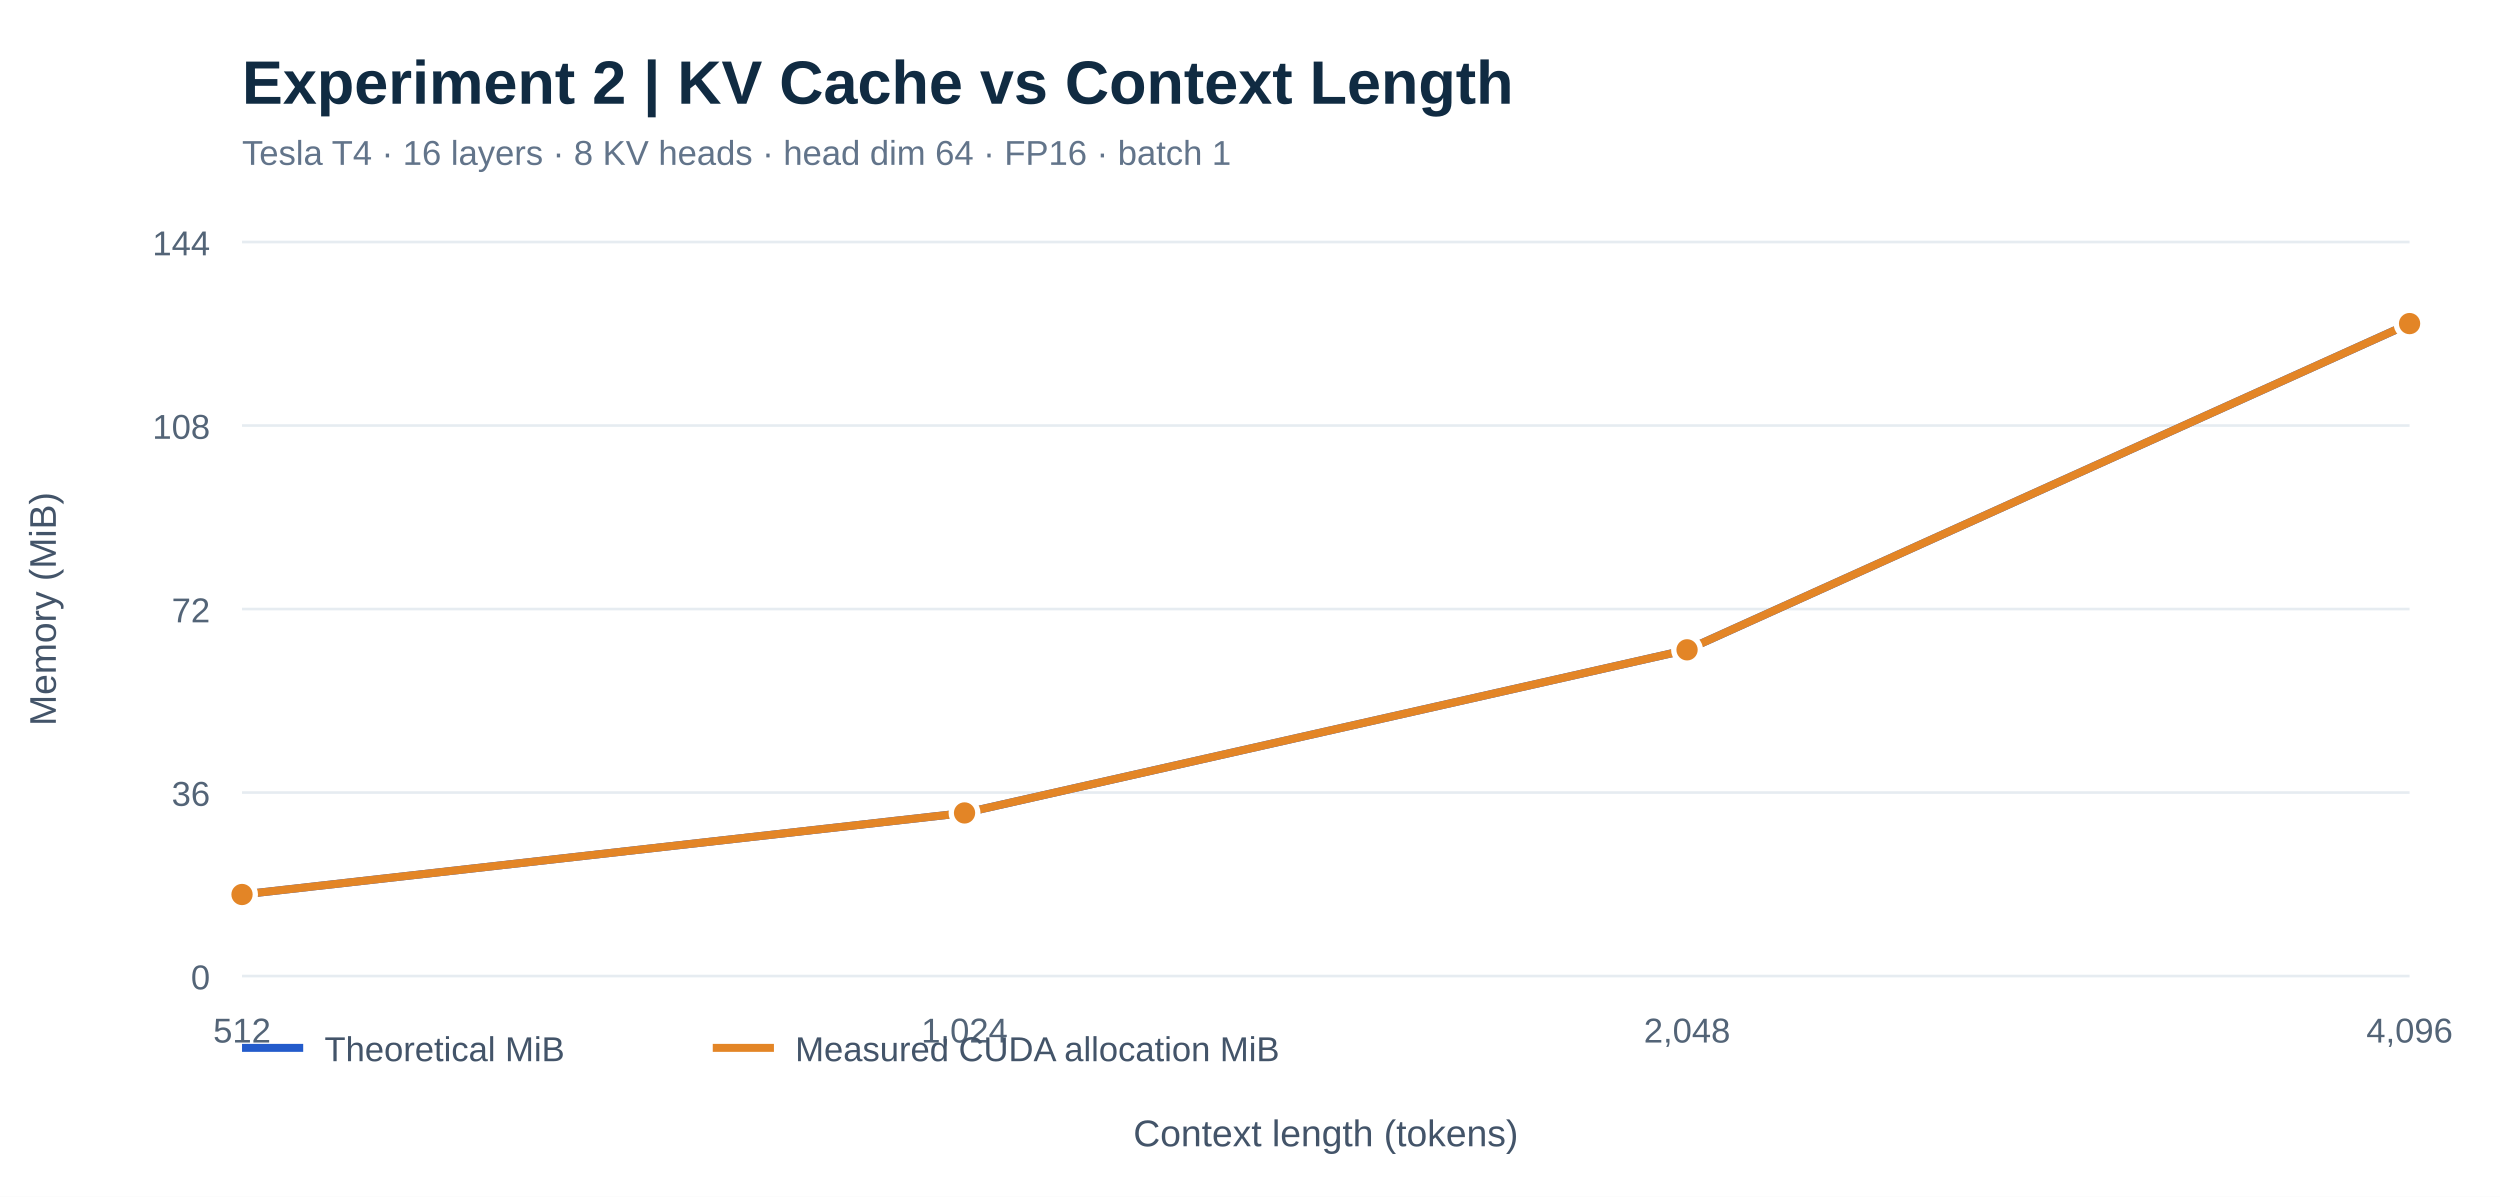
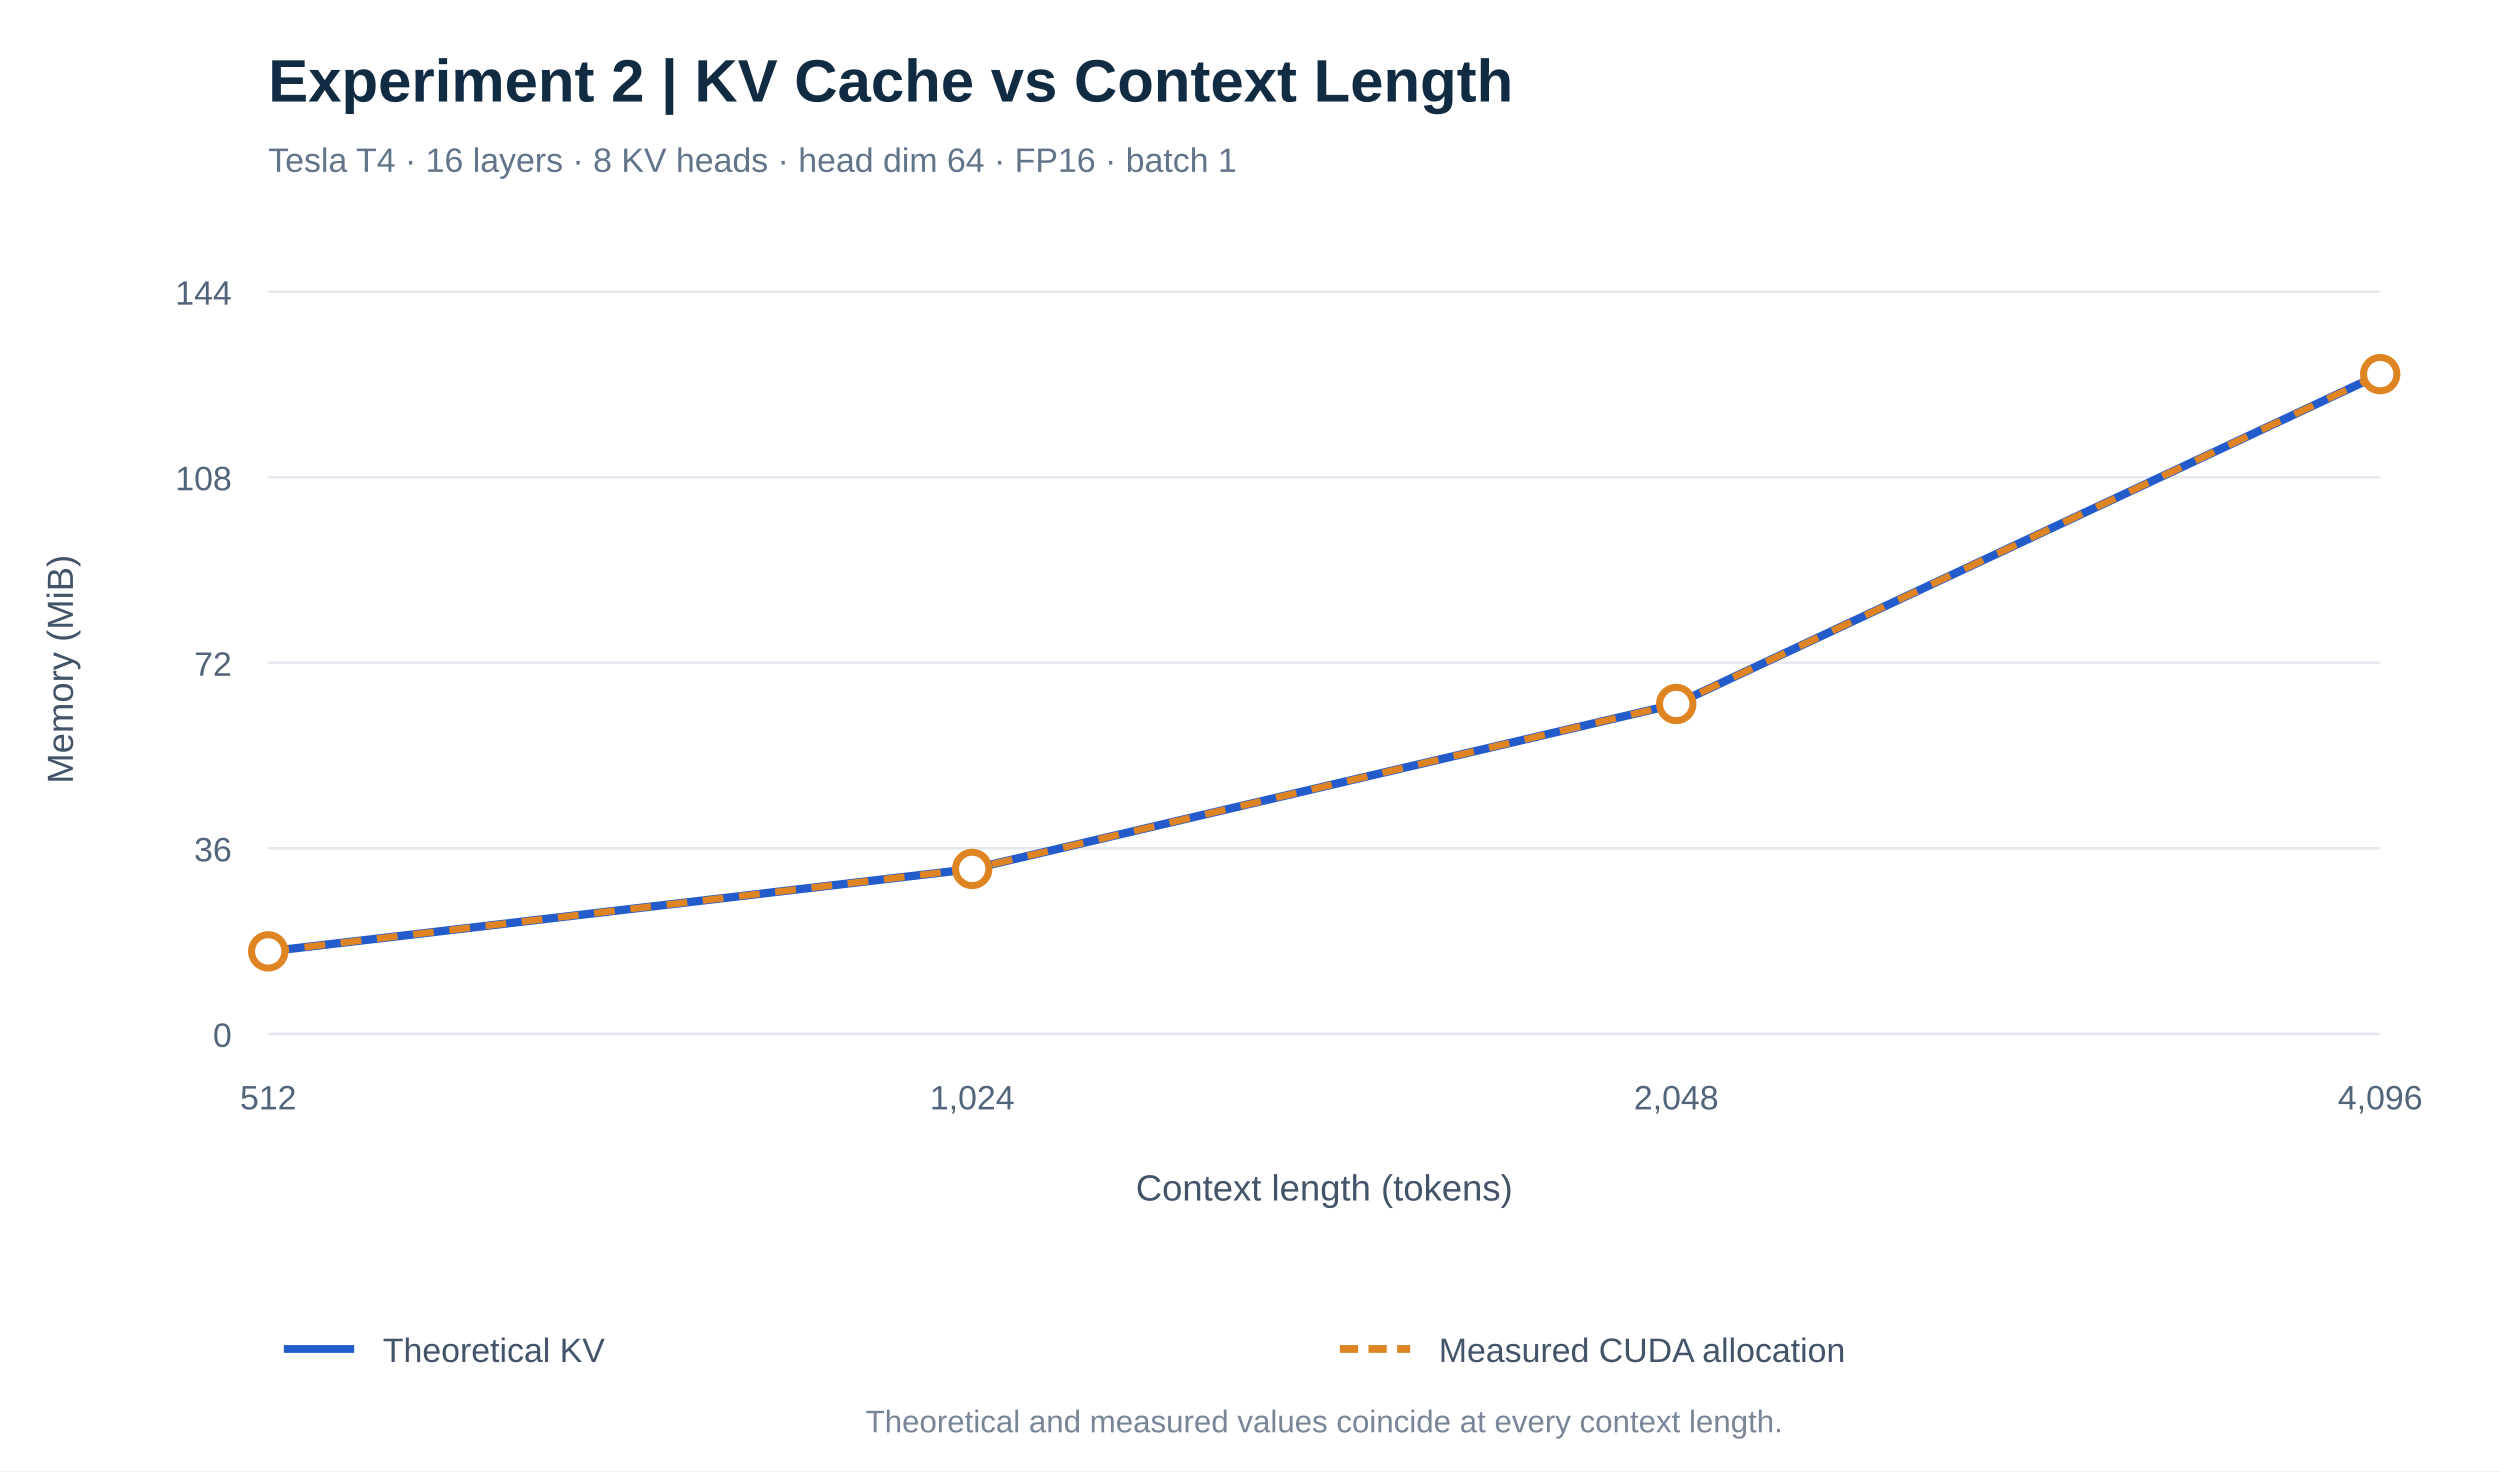
- <svg xmlns="http://www.w3.org/2000/svg" width="940" height="450" viewBox="0 0 940 450">
-   <rect width="940" height="450" fill="#fff" />
-   <text x="91" y="39" font-family="Arial,sans-serif" font-size="23" font-weight="bold" fill="#102b42">Experiment 2 | KV Cache vs Context Length</text>
-   <text x="91" y="62" font-family="Arial,sans-serif" font-size="13" fill="#62748a">Tesla T4 · 16 layers · 8 KV heads · head dim 64 · FP16 · batch 1</text>
-   <line x1="91" x2="906" y1="367" y2="367" stroke="#e6ecf1" />
-   <text x="79" y="372" text-anchor="end" font-family="Arial" font-size="13" fill="#536477">0</text>
-   <line x1="91" x2="906" y1="298" y2="298" stroke="#e6ecf1" />
-   <text x="79" y="303" text-anchor="end" font-family="Arial" font-size="13" fill="#536477">36</text>
-   <line x1="91" x2="906" y1="229" y2="229" stroke="#e6ecf1" />
-   <text x="79" y="234" text-anchor="end" font-family="Arial" font-size="13" fill="#536477">72</text>
-   <line x1="91" x2="906" y1="160" y2="160" stroke="#e6ecf1" />
-   <text x="79" y="165" text-anchor="end" font-family="Arial" font-size="13" fill="#536477">108</text>
-   <line x1="91" x2="906" y1="91" y2="91" stroke="#e6ecf1" />
-   <text x="79" y="96" text-anchor="end" font-family="Arial" font-size="13" fill="#536477">144</text>
-   <text x="91" y="392" text-anchor="middle" font-family="Arial" font-size="13" fill="#536477">512</text>
-   <text x="362.667" y="392" text-anchor="middle" font-family="Arial" font-size="13" fill="#536477">1,024</text>
-   <text x="634.333" y="392" text-anchor="middle" font-family="Arial" font-size="13" fill="#536477">2,048</text>
-   <text x="906" y="392" text-anchor="middle" font-family="Arial" font-size="13" fill="#536477">4,096</text>
-   <text x="498.5" y="431" text-anchor="middle" font-family="Arial" font-size="14" fill="#435469">Context length (tokens)</text>
-   <text x="21" y="229" text-anchor="middle" transform="rotate(-90,21,229)" font-family="Arial" font-size="14" fill="#435469">Memory (MiB)</text>
-   <polyline points="91,336.333 362.667,305.667 634.333,244.333 906,121.667" fill="none" stroke="#235bcb" stroke-width="3" stroke-linejoin="round" />
-   <circle cx="91" cy="336.333" r="5" fill="#235bcb" stroke="white" stroke-width="2" />
-   <circle cx="362.667" cy="305.667" r="5" fill="#235bcb" stroke="white" stroke-width="2" />
-   <circle cx="634.333" cy="244.333" r="5" fill="#235bcb" stroke="white" stroke-width="2" />
-   <circle cx="906" cy="121.667" r="5" fill="#235bcb" stroke="white" stroke-width="2" />
-   <polyline points="91,336.333 362.667,305.667 634.333,244.333 906,121.667" fill="none" stroke="#e38526" stroke-width="3" stroke-linejoin="round" />
-   <circle cx="91" cy="336.333" r="5" fill="#e38526" stroke="white" stroke-width="2" />
-   <circle cx="362.667" cy="305.667" r="5" fill="#e38526" stroke="white" stroke-width="2" />
-   <circle cx="634.333" cy="244.333" r="5" fill="#e38526" stroke="white" stroke-width="2" />
-   <circle cx="906" cy="121.667" r="5" fill="#e38526" stroke="white" stroke-width="2" />
-   <line x1="91" x2="114" y1="394" y2="394" stroke="#235bcb" stroke-width="3" />
-   <text x="122" y="399" font-family="Arial" font-size="13" fill="#435469">Theoretical MiB</text>
-   <line x1="268" x2="291" y1="394" y2="394" stroke="#e38526" stroke-width="3" />
-   <text x="299" y="399" font-family="Arial" font-size="13" fill="#435469">Measured CUDA allocation MiB</text>
+ <svg xmlns="http://www.w3.org/2000/svg" width="960" height="565" viewBox="0 0 960 565" role="img" aria-label="Experiment 2 | KV Cache vs Context Length">
+   <rect width="960" height="565" fill="#ffffff" />
+   <text x="103" y="39" font-family="Arial, sans-serif" font-size="23" font-weight="700" fill="#102b42">Experiment 2 | KV Cache vs Context Length</text>
+   <text x="103" y="66" font-family="Arial, sans-serif" font-size="13" fill="#62748a">Tesla T4 · 16 layers · 8 KV heads · head dim 64 · FP16 · batch 1</text>
+   <line x1="103" x2="914" y1="397.00" y2="397.00" stroke="#e3e9ee" stroke-width="1" />
+   <text x="89" y="402.00" text-anchor="end" font-family="Arial, sans-serif" font-size="13" fill="#52647a">0</text>
+   <line x1="103" x2="914" y1="325.75" y2="325.75" stroke="#e3e9ee" stroke-width="1" />
+   <text x="89" y="330.75" text-anchor="end" font-family="Arial, sans-serif" font-size="13" fill="#52647a">36</text>
+   <line x1="103" x2="914" y1="254.50" y2="254.50" stroke="#e3e9ee" stroke-width="1" />
+   <text x="89" y="259.50" text-anchor="end" font-family="Arial, sans-serif" font-size="13" fill="#52647a">72</text>
+   <line x1="103" x2="914" y1="183.25" y2="183.25" stroke="#e3e9ee" stroke-width="1" />
+   <text x="89" y="188.25" text-anchor="end" font-family="Arial, sans-serif" font-size="13" fill="#52647a">108</text>
+   <line x1="103" x2="914" y1="112.00" y2="112.00" stroke="#e3e9ee" stroke-width="1" />
+   <text x="89" y="117.00" text-anchor="end" font-family="Arial, sans-serif" font-size="13" fill="#52647a">144</text>
+   <text x="103.00" y="426" text-anchor="middle" font-family="Arial, sans-serif" font-size="13" fill="#52647a">512</text>
+   <text x="373.33" y="426" text-anchor="middle" font-family="Arial, sans-serif" font-size="13" fill="#52647a">1,024</text>
+   <text x="643.67" y="426" text-anchor="middle" font-family="Arial, sans-serif" font-size="13" fill="#52647a">2,048</text>
+   <text x="914.00" y="426" text-anchor="middle" font-family="Arial, sans-serif" font-size="13" fill="#52647a">4,096</text>
+   <text x="508.5" y="461" text-anchor="middle" font-family="Arial, sans-serif" font-size="14" fill="#435469">Context length (tokens)</text>
+   <text x="28" y="257" transform="rotate(-90 28 257)" text-anchor="middle" font-family="Arial, sans-serif" font-size="14" fill="#435469">Memory (MiB)</text>
+   <polyline points="103.00,365.33 373.33,333.67 643.67,270.33 914.00,143.67" fill="none" stroke="#235bcb" stroke-width="3.2" stroke-linejoin="round" />
+   <circle cx="103.00" cy="365.33" r="5.2" fill="#235bcb" stroke="#235bcb" stroke-width="1" />
+   <circle cx="373.33" cy="333.67" r="5.2" fill="#235bcb" stroke="#235bcb" stroke-width="1" />
+   <circle cx="643.67" cy="270.33" r="5.2" fill="#235bcb" stroke="#235bcb" stroke-width="1" />
+   <circle cx="914.00" cy="143.67" r="5.2" fill="#235bcb" stroke="#235bcb" stroke-width="1" />
+   <polyline points="103.00,365.33 373.33,333.67 643.67,270.33 914.00,143.67" fill="none" stroke="#df8423" stroke-width="2.6" stroke-dasharray="8 6" stroke-linejoin="round" />
+   <circle cx="103.00" cy="365.33" r="6.4" fill="white" stroke="#df8423" stroke-width="2.7" />
+   <circle cx="373.33" cy="333.67" r="6.4" fill="white" stroke="#df8423" stroke-width="2.7" />
+   <circle cx="643.67" cy="270.33" r="6.4" fill="white" stroke="#df8423" stroke-width="2.7" />
+   <circle cx="914.00" cy="143.67" r="6.4" fill="white" stroke="#df8423" stroke-width="2.7" />
+   <line x1="109.00" x2="136.00" y1="518" y2="518" stroke="#235bcb" stroke-width="3" />
+   <text x="147.00" y="523" font-family="Arial, sans-serif" font-size="13" fill="#435469">Theoretical KV</text>
+   <line x1="514.50" x2="541.50" y1="518" y2="518" stroke="#df8423" stroke-width="3" stroke-dasharray="7 4" />
+   <text x="552.50" y="523" font-family="Arial, sans-serif" font-size="13" fill="#435469">Measured CUDA allocation</text>
+   <text x="508.5" y="550" text-anchor="middle" font-family="Arial, sans-serif" font-size="12" fill="#788597">Theoretical and measured values coincide at every context length.</text>
</svg>
